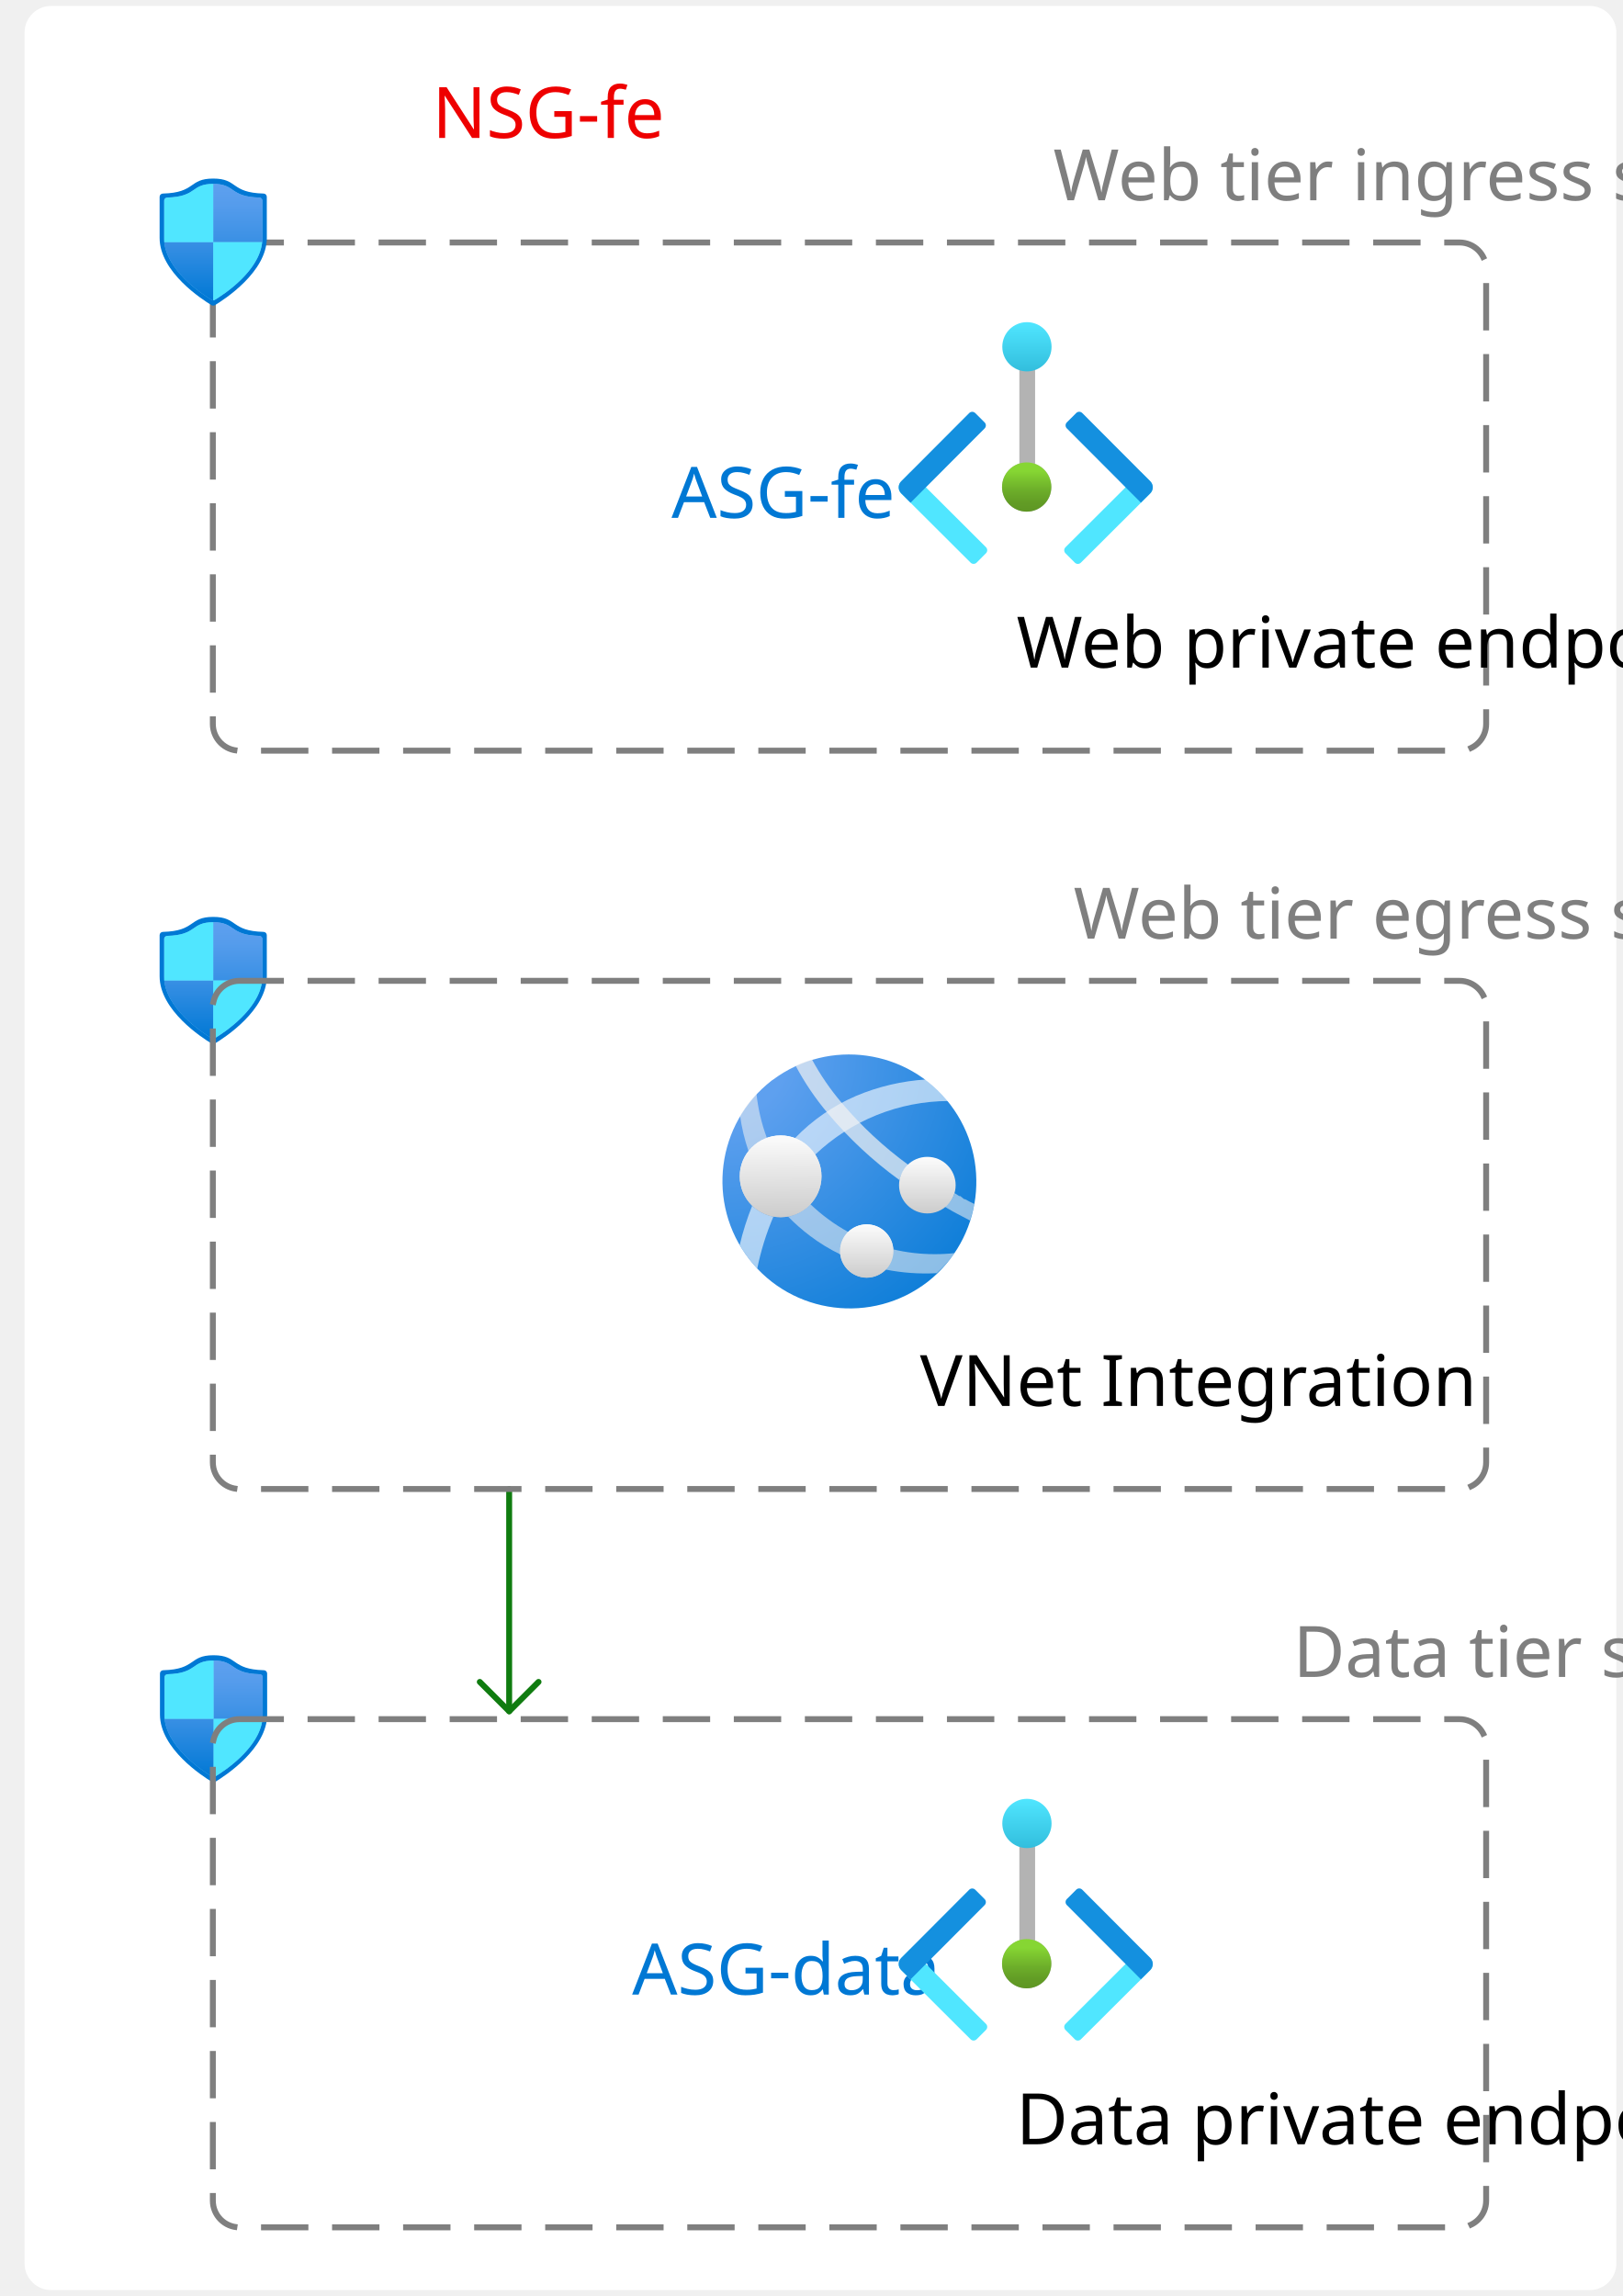
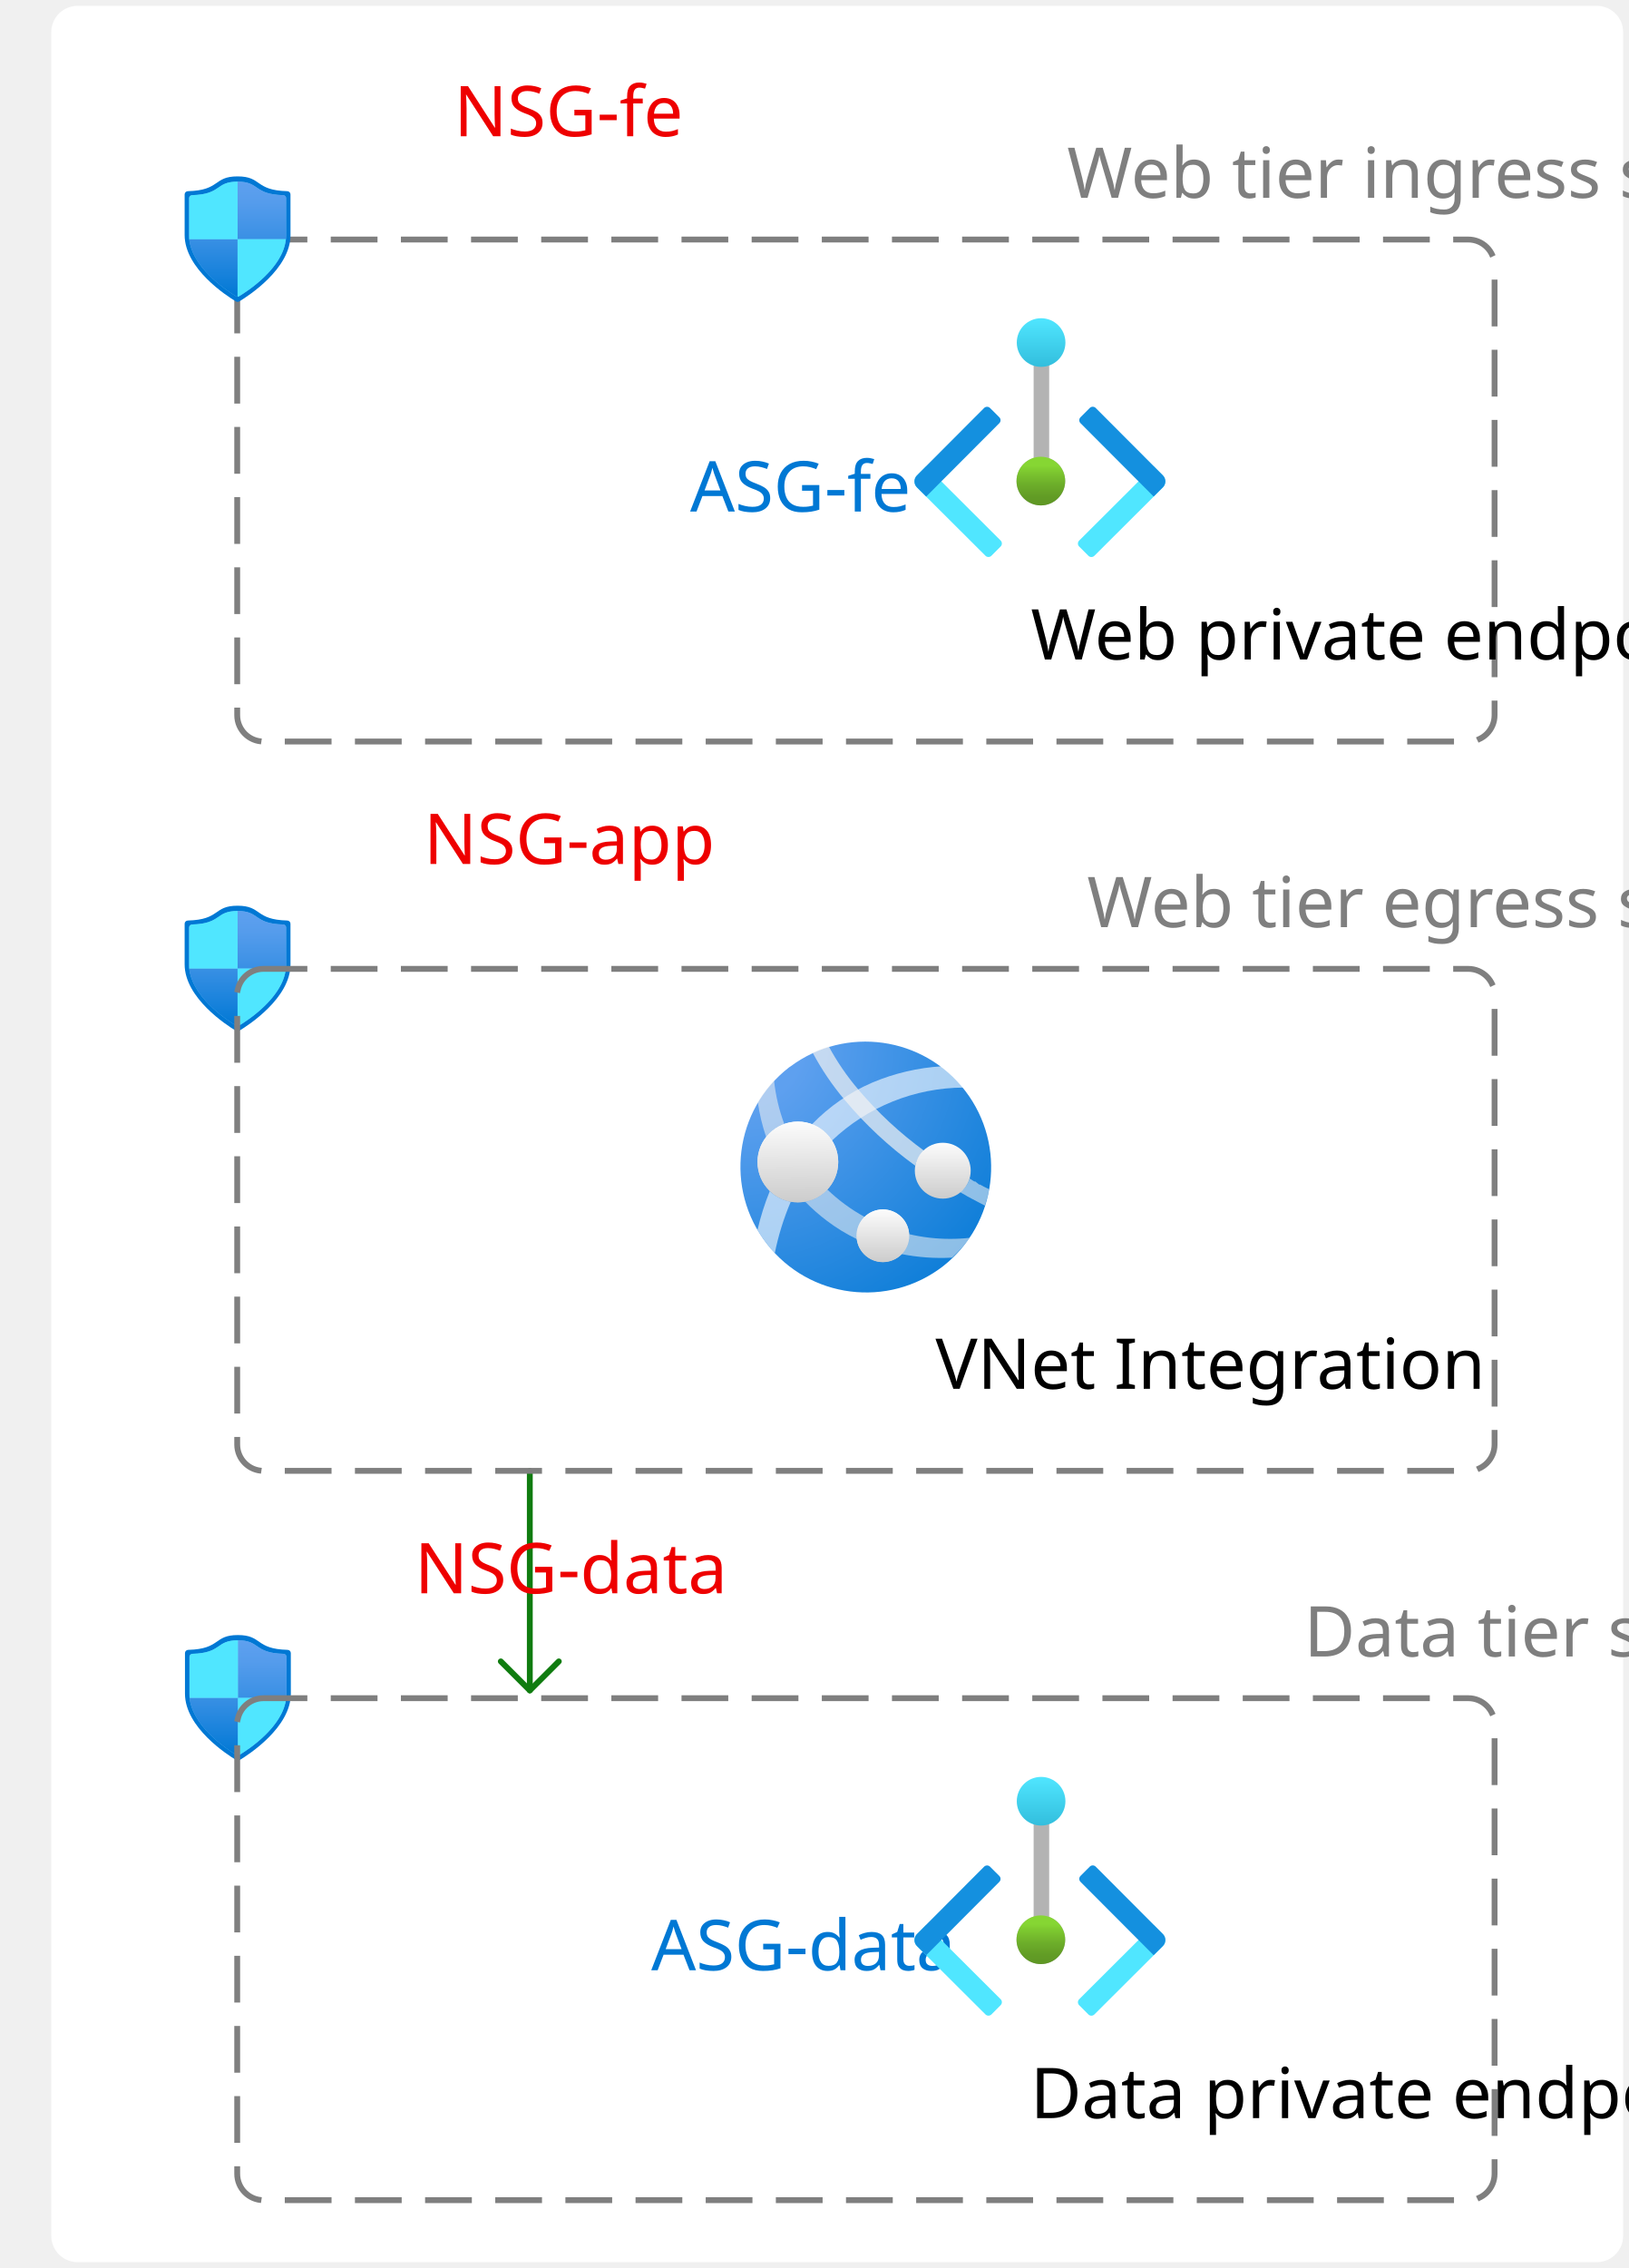
- <svg xmlns="http://www.w3.org/2000/svg" xmlns:ns1="http://schemas.microsoft.com/visio/2003/SVGExtensions/" xmlns:xlink="http://www.w3.org/1999/xlink" width="3.806in" height="5.387in" viewBox="0 0 274.009 387.875" xml:space="preserve" color-interpolation-filters="sRGB" class="st25">
+ <svg xmlns="http://www.w3.org/2000/svg" xmlns:ns1="http://schemas.microsoft.com/visio/2003/SVGExtensions/" xmlns:xlink="http://www.w3.org/1999/xlink" width="3.87in" height="5.387in" viewBox="0 0 278.643 387.875" xml:space="preserve" color-interpolation-filters="sRGB" class="st25">
  <ns1:documentProperties ns1:langID="1033" ns1:viewMarkup="false" />
  <style type="text/css">
	
		.st1 {fill:#ffffff;stroke:none;stroke-width:1}
		.st2 {fill:none;stroke:none;stroke-width:1}
		.st3 {fill:#7f7f7f;font-family:Segoe UI;font-size:1em}
		.st4 {fill:none;stroke:#7f7f7f;stroke-dasharray:7,5;stroke-width:1}
		.st5 {fill:#0078d4;stroke:none;stroke-width:0.25}
		.st6 {fill:#6bb9f2;stroke:none;stroke-width:0.25}
		.st7 {fill:url(#grad0-22);stroke:none;stroke-width:0.25}
		.st8 {fill:#50e6ff;stroke:none;stroke-width:0.25}
		.st9 {fill:#000000;font-family:Segoe UI;font-size:1em}
		.st10 {marker-end:url(#mrkr1-53);stroke:#107c10;stroke-linecap:round;stroke-linejoin:round;stroke-width:1}
		.st11 {fill:#107c10;fill-opacity:1;stroke:#107c10;stroke-opacity:1;stroke-width:0.202}
		.st12 {fill:url(#grad7-58);stroke:none;stroke-width:0.75}
		.st13 {fill:#ffffff;fill-opacity:0.6;stroke:none;stroke-width:0.75}
		.st14 {fill:#f2f2f2;fill-opacity:0.55;stroke:none;stroke-width:0.75}
		.st15 {fill:url(#grad0-68);stroke:none;stroke-width:0.75}
		.st16 {fill:url(#grad0-76);stroke:none;stroke-width:0.75}
		.st17 {fill:#f2f2f2;fill-opacity:0.7;stroke:none;stroke-width:0.75}
		.st18 {fill:#0078d4;font-family:Segoe UI;font-size:1em}
		.st19 {fill:#b3b3b3;stroke:none;stroke-width:0.75}
		.st20 {fill:url(#grad0-112);stroke:none;stroke-width:0.75}
		.st21 {fill:#50e6ff;stroke:none;stroke-width:0.75}
		.st22 {fill:#1490df;stroke:none;stroke-width:0.75}
		.st23 {fill:url(#grad0-125);stroke:none;stroke-width:0.75}
		.st24 {fill:#ee0000;font-family:Segoe UI;font-size:1em}
		.st25 {fill:none;fill-rule:evenodd;font-size:12px;overflow:visible;stroke-linecap:square;stroke-miterlimit:3}
	
	</style>
  <defs id="Patterns_And_Gradients">
    <linearGradient id="grad0-22" x1="0" y1="0" x2="1" y2="0" gradientTransform="rotate(90 0.5 0.5)">
      <stop offset="0" stop-color="#5ea0ef" stop-opacity="1" />
      <stop offset="0.18" stop-color="#559cec" stop-opacity="1" />
      <stop offset="0.47" stop-color="#3c91e5" stop-opacity="1" />
      <stop offset="0.84" stop-color="#1380da" stop-opacity="1" />
      <stop offset="1" stop-color="#0078d4" stop-opacity="1" />
    </linearGradient>
    <radialGradient id="grad7-58" cx="0" cy="0" r="1.4">
      <stop offset="0.18" stop-color="#5ea0ef" stop-opacity="1" />
      <stop offset="1" stop-color="#0078d4" stop-opacity="1" />
    </radialGradient>
    <linearGradient id="grad0-68" x1="0" y1="0" x2="1" y2="0" gradientTransform="rotate(-90.43515 0.5 0.5)">
      <stop offset="0" stop-color="#cccccc" stop-opacity="1" />
      <stop offset="1" stop-color="#fcfcfc" stop-opacity="1" />
    </linearGradient>
    <linearGradient id="grad0-76" x1="0" y1="0" x2="1" y2="0" gradientTransform="rotate(-90 0.5 0.5)">
      <stop offset="0" stop-color="#cccccc" stop-opacity="1" />
      <stop offset="1" stop-color="#fcfcfc" stop-opacity="1" />
    </linearGradient>
    <linearGradient id="grad0-112" x1="0" y1="0" x2="1" y2="0" gradientTransform="rotate(90 0.5 0.5)">
      <stop offset="0" stop-color="#50e6ff" stop-opacity="1" />
      <stop offset="1" stop-color="#32bedd" stop-opacity="1" />
    </linearGradient>
    <linearGradient id="grad0-125" x1="0" y1="0" x2="1" y2="0" gradientTransform="rotate(-90 0.5 0.5)">
      <stop offset="0" stop-color="#5e9624" stop-opacity="1" />
      <stop offset="0.185" stop-color="#629c25" stop-opacity="1" />
      <stop offset="0.435" stop-color="#6dae2a" stop-opacity="1" />
      <stop offset="0.725" stop-color="#7fcb30" stop-opacity="1" />
      <stop offset="0.82" stop-color="#86d633" stop-opacity="1" />
    </linearGradient>
  </defs>
  <defs id="Markers">
    <g id="lend1">
      <path d="M 1 -1 L 0 0 L 1 1 " style="stroke-linecap:round;stroke-linejoin:round;fill:none" />
    </g>
    <marker id="mrkr1-53" class="st11" ns1:arrowType="1" ns1:arrowSize="4" orient="auto" markerUnits="strokeWidth" overflow="visible">
      <use xlink:href="#lend1" transform="scale(-4.96,-4.96) " />
    </marker>
  </defs>
  <g ns1:mID="0" ns1:index="1" ns1:groupContext="foregroundPage">
    <ns1:userDefs>
      <ns1:ud ns1:nameU="visNavType" ns1:val="VT0(1):26" />
    </ns1:userDefs>
    <ns1:pageProperties ns1:drawingScale="1" ns1:pageScale="1" ns1:drawingUnits="19" ns1:shadowOffsetX="9" ns1:shadowOffsetY="-9" />
    <ns1:layer ns1:name="Text" ns1:index="0" ns1:glue="false" />
    <ns1:layer ns1:name="Reference Architecture" ns1:index="1" ns1:glue="false" />
    <ns1:layer ns1:name="Icon Names" ns1:index="2" ns1:glue="false" />
    <ns1:layer ns1:name="Containers" ns1:index="3" ns1:glue="false" />
    <ns1:layer ns1:name="Icons" ns1:index="4" ns1:glue="false" />
    <ns1:layer ns1:name="Connector" ns1:index="5" ns1:glue="false" />
-     <g id="shape61-1" ns1:mID="61" ns1:groupContext="shape" transform="translate(4.13374,-1)">
+     <g id="shape61-1" ns1:mID="61" ns1:groupContext="shape" transform="translate(8.76786,-1)">
      <ns1:userDefs>
        <ns1:ud ns1:nameU="visNavOrder" ns1:val="VT0(20000):26" />
      </ns1:userDefs>
      <rect x="0" y="2" width="268.875" height="385.875" rx="4.5" ry="4.5" class="st1" />
    </g>
-     <g id="shape1-3" ns1:mID="1" ns1:groupContext="shape" ns1:layerMember="0;1;2" transform="translate(80.1203,-346.906)">
+     <g id="shape1-3" ns1:mID="1" ns1:groupContext="shape" ns1:layerMember="0;1;2" transform="translate(84.7544,-346.906)">
      <ns1:userDefs>
        <ns1:ud ns1:nameU="visNavOrder" ns1:prompt="" ns1:val="VT0(4000):26" />
      </ns1:userDefs>
      <ns1:textBlock ns1:margins="rect(4,4,4,4)" />
      <ns1:textRect cx="85.449" cy="377.144" width="170.9" height="21.462" />
      <rect x="0" y="366.413" width="170.897" height="21.462" rx="4.5" ry="4.5" class="st2" />
      <text x="41.61" y="380.74" class="st3" ns1:langID="1033">
        <ns1:paragraph ns1:spAfter="6" ns1:horizAlign="2" />
        <ns1:tabList />Web tier ingress subnet</text>
    </g>
-     <g id="shape2-6" ns1:mID="2" ns1:groupContext="shape" ns1:layerMember="0;1;2" transform="translate(84.3652,-222.174)">
+     <g id="shape2-6" ns1:mID="2" ns1:groupContext="shape" ns1:layerMember="0;1;2" transform="translate(88.9994,-222.174)">
      <ns1:userDefs>
        <ns1:ud ns1:nameU="visNavOrder" ns1:prompt="" ns1:val="VT0(3000):26" />
      </ns1:userDefs>
      <ns1:textBlock ns1:margins="rect(4,4,4,4)" />
      <ns1:textRect cx="83.326" cy="377.144" width="166.66" height="21.462" />
      <rect x="0" y="366.413" width="166.652" height="21.462" rx="4.5" ry="4.5" class="st2" />
      <text x="40.79" y="380.74" class="st3" ns1:langID="1033">
        <ns1:paragraph ns1:spAfter="6" ns1:horizAlign="2" />
        <ns1:tabList />Web tier egress subnet</text>
    </g>
-     <g id="shape3-9" ns1:mID="3" ns1:groupContext="shape" ns1:layerMember="0;1;2" transform="translate(142.38,-97.4432)">
+     <g id="shape3-9" ns1:mID="3" ns1:groupContext="shape" ns1:layerMember="0;1;2" transform="translate(147.014,-97.4432)">
      <ns1:userDefs>
        <ns1:ud ns1:nameU="visNavOrder" ns1:prompt="" ns1:val="VT0(2000):26" />
      </ns1:userDefs>
      <ns1:textBlock ns1:margins="rect(4,4,4,4)" />
      <ns1:textRect cx="54.319" cy="377.144" width="108.64" height="21.462" />
      <rect x="0" y="366.413" width="108.638" height="21.462" rx="4.5" ry="4.5" class="st2" />
      <text x="19.88" y="380.74" class="st3" ns1:langID="1033">
        <ns1:paragraph ns1:spAfter="6" ns1:horizAlign="2" />
        <ns1:tabList />Data tier subnet</text>
    </g>
-     <g id="shape4-12" ns1:mID="4" ns1:groupContext="shape" ns1:layerMember="3;1" transform="translate(35.9388,-261.063)">
+     <g id="shape4-12" ns1:mID="4" ns1:groupContext="shape" ns1:layerMember="3;1" transform="translate(40.5729,-261.063)">
      <ns1:userDefs>
        <ns1:ud ns1:nameU="visNavOrder" ns1:prompt="" ns1:val="VT0(1000):26" />
      </ns1:userDefs>
      <rect x="0" y="302.028" width="215.079" height="85.847" rx="4.5" ry="4.5" class="st4" />
    </g>
-     <g id="group5-14" transform="translate(26.9465,-336.244)" ns1:mID="5" ns1:groupContext="group" ns1:layerMember="4">
+     <g id="group5-14" transform="translate(31.5806,-336.244)" ns1:mID="5" ns1:groupContext="group" ns1:layerMember="4">
      <ns1:userDefs>
        <ns1:ud ns1:nameU="visNavOrder" ns1:prompt="" ns1:val="VT0(5000):26" />
      </ns1:userDefs>
      <g id="shape6-15" ns1:mID="6" ns1:groupContext="shape" ns1:layerMember="4">
        <ns1:userDefs>
          <ns1:ud ns1:nameU="msvDisableCustomConnectionPoints" ns1:prompt="" ns1:val="VT0(1):5" />
        </ns1:userDefs>
        <path d="M18.11 376.43 C18.11 382.2 10.91 386.85 9.35 387.79 a0.566 0.549 0 0 1 -0.59 0 C7.2 386.85 0 382.2         0 376.43 L0 369.49 a0.566 0.549 0 0 1 0.554 -0.549 C6.15 368.8 4.86 366.41 9.05 366.41 C13.25         366.41 11.96 368.8 17.55 368.94 a0.566 0.549 0 0 1 0.554 0.549 L18.11 376.43 Z" class="st5" />
      </g>
      <g id="shape7-17" ns1:mID="7" ns1:groupContext="shape" ns1:layerMember="4" transform="translate(0.750361,-0.890818)">
        <ns1:userDefs>
          <ns1:ud ns1:nameU="msvDisableCustomConnectionPoints" ns1:prompt="" ns1:val="VT0(1):5" />
        </ns1:userDefs>
        <path d="M16.61 377.38 C16.61 382.68 10.01 386.92 8.57 387.8 a0.529 0.513 0 0 1 -0.541 0 C6.59 386.94 0         382.68 0 377.38 L0 371.01 a0.517 0.501 0 0 1 0.504 -0.501 C5.63 370.38 4.45 368.2 8.3 368.2         C12.15 368.2 10.97 370.38 16.1 370.51 a0.517 0.501 0 0 1 0.504 0.501 L16.61 377.38 Z" class="st6" />
      </g>
      <g id="shape8-19" ns1:mID="8" ns1:groupContext="shape" ns1:layerMember="4" transform="translate(0.787264,-0.891463)">
        <ns1:userDefs>
          <ns1:ud ns1:nameU="msvDisableCustomConnectionPoints" ns1:prompt="" ns1:val="VT0(1):5" />
        </ns1:userDefs>
        <path d="M8.27 378.04 L8.27 368.2 C12.12 368.2 10.94 370.38 16.07 370.51 a0.529 0.513 0 0 1 0.504 0.513         L16.57 377.39 A6.015 5.831 0 0 1 16.57 378.04 L8.27 378.04 ZM8.27 378.04 L0 378.04 C0.49 383.02         6.62 386.98 8 387.8 a0.48 0.465 -180 0 0 0.221 0.072 L8.27 387.88 L8.27 378.04 Z" class="st7" />
      </g>
      <g id="shape9-23" ns1:mID="9" ns1:groupContext="shape" ns1:layerMember="4" transform="translate(0.778088,-0.891463)">
        <ns1:userDefs>
          <ns1:ud ns1:nameU="msvDisableCustomConnectionPoints" ns1:prompt="" ns1:val="VT0(1):5" />
        </ns1:userDefs>
        <path d="M0.48 370.51 C5.61 370.38 4.43 368.2 8.28 368.2 L8.28 378.04 L0.01 378.04 A6.015 5.831 0 0 1 0.01 377.39         L0.01 371.03 a0.529 0.513 0 0 1 0.467 -0.513 ZM16.54 378.04 L8.28 378.04 L8.28 387.88 a0.48         0.465 -180 0 0 0.221 -0.072 C9.92 386.98 16.05 383.02 16.54 378.04 Z" class="st8" />
      </g>
    </g>
-     <g id="group10-25" transform="translate(26.9465,-211.513)" ns1:mID="10" ns1:groupContext="group" ns1:layerMember="4">
+     <g id="group10-25" transform="translate(31.5806,-211.513)" ns1:mID="10" ns1:groupContext="group" ns1:layerMember="4">
      <ns1:userDefs>
        <ns1:ud ns1:nameU="visNavOrder" ns1:prompt="" ns1:val="VT0(7000):26" />
      </ns1:userDefs>
      <g id="shape11-26" ns1:mID="11" ns1:groupContext="shape" ns1:layerMember="4">
        <ns1:userDefs>
          <ns1:ud ns1:nameU="msvDisableCustomConnectionPoints" ns1:prompt="" ns1:val="VT0(1):5" />
        </ns1:userDefs>
        <path d="M18.11 376.43 C18.11 382.2 10.91 386.85 9.35 387.79 a0.566 0.549 0 0 1 -0.59 0 C7.2 386.85 0 382.2         0 376.43 L0 369.49 a0.566 0.549 0 0 1 0.554 -0.549 C6.15 368.8 4.86 366.41 9.05 366.41 C13.25         366.41 11.96 368.8 17.55 368.94 a0.566 0.549 0 0 1 0.554 0.549 L18.11 376.43 Z" class="st5" />
      </g>
      <g id="shape12-28" ns1:mID="12" ns1:groupContext="shape" ns1:layerMember="4" transform="translate(0.750361,-0.890818)">
        <ns1:userDefs>
          <ns1:ud ns1:nameU="msvDisableCustomConnectionPoints" ns1:prompt="" ns1:val="VT0(1):5" />
        </ns1:userDefs>
        <path d="M16.61 377.38 C16.61 382.68 10.01 386.92 8.57 387.8 a0.529 0.513 0 0 1 -0.541 0 C6.59 386.94 0         382.68 0 377.38 L0 371.01 a0.517 0.501 0 0 1 0.504 -0.501 C5.63 370.38 4.45 368.2 8.3 368.2         C12.15 368.2 10.97 370.38 16.1 370.51 a0.517 0.501 0 0 1 0.504 0.501 L16.61 377.38 Z" class="st6" />
      </g>
      <g id="shape13-30" ns1:mID="13" ns1:groupContext="shape" ns1:layerMember="4" transform="translate(0.787264,-0.891463)">
        <ns1:userDefs>
          <ns1:ud ns1:nameU="msvDisableCustomConnectionPoints" ns1:prompt="" ns1:val="VT0(1):5" />
        </ns1:userDefs>
        <path d="M8.27 378.04 L8.27 368.2 C12.12 368.2 10.94 370.38 16.07 370.51 a0.529 0.513 0 0 1 0.504 0.513         L16.57 377.39 A6.015 5.831 0 0 1 16.57 378.04 L8.27 378.04 ZM8.27 378.04 L0 378.04 C0.49 383.02         6.62 386.98 8 387.8 a0.48 0.465 -180 0 0 0.221 0.072 L8.27 387.88 L8.27 378.04 Z" class="st7" />
      </g>
      <g id="shape14-33" ns1:mID="14" ns1:groupContext="shape" ns1:layerMember="4" transform="translate(0.778088,-0.891463)">
        <ns1:userDefs>
          <ns1:ud ns1:nameU="msvDisableCustomConnectionPoints" ns1:prompt="" ns1:val="VT0(1):5" />
        </ns1:userDefs>
        <path d="M0.48 370.51 C5.61 370.38 4.43 368.2 8.28 368.2 L8.28 378.04 L0.01 378.04 A6.015 5.831 0 0 1 0.01 377.39         L0.01 371.03 a0.529 0.513 0 0 1 0.467 -0.513 ZM16.54 378.04 L8.28 378.04 L8.28 387.88 a0.48         0.465 -180 0 0 0.221 -0.072 C9.92 386.98 16.05 383.02 16.54 378.04 Z" class="st8" />
      </g>
    </g>
-     <g id="shape15-35" ns1:mID="15" ns1:groupContext="shape" ns1:layerMember="0;1;2" transform="translate(75.5586,-145.378)">
+     <g id="shape15-35" ns1:mID="15" ns1:groupContext="shape" ns1:layerMember="0;1;2" transform="translate(80.1927,-145.378)">
      <ns1:userDefs>
        <ns1:ud ns1:nameU="visNavOrder" ns1:prompt="" ns1:val="VT0(9000):26" />
      </ns1:userDefs>
      <ns1:textBlock ns1:margins="rect(4,4,4,4)" />
      <ns1:textRect cx="67.92" cy="379.29" width="135.84" height="17.169" />
      <rect x="0" y="370.706" width="135.839" height="17.169" rx="4.5" ry="4.5" class="st2" />
      <text x="23.66" y="382.89" class="st9" ns1:langID="1033">
        <ns1:paragraph ns1:spAfter="6" ns1:horizAlign="1" />
        <ns1:tabList />VNet Integration</text>
    </g>
-     <g id="group16-38" transform="translate(27.0044,-86.7818)" ns1:mID="16" ns1:groupContext="group" ns1:layerMember="4">
+     <g id="group16-38" transform="translate(31.6386,-86.7818)" ns1:mID="16" ns1:groupContext="group" ns1:layerMember="4">
      <ns1:userDefs>
        <ns1:ud ns1:nameU="visNavOrder" ns1:prompt="" ns1:val="VT0(11000):26" />
      </ns1:userDefs>
      <g id="shape17-39" ns1:mID="17" ns1:groupContext="shape" ns1:layerMember="4">
        <ns1:userDefs>
          <ns1:ud ns1:nameU="msvDisableCustomConnectionPoints" ns1:prompt="" ns1:val="VT0(1):5" />
        </ns1:userDefs>
        <path d="M18.11 376.43 C18.11 382.2 10.91 386.85 9.35 387.79 a0.566 0.549 0 0 1 -0.59 0 C7.2 386.85 0 382.2         0 376.43 L0 369.49 a0.566 0.549 0 0 1 0.554 -0.549 C6.15 368.8 4.86 366.41 9.05 366.41 C13.25         366.41 11.96 368.8 17.55 368.94 a0.566 0.549 0 0 1 0.554 0.549 L18.11 376.43 Z" class="st5" />
      </g>
      <g id="shape18-41" ns1:mID="18" ns1:groupContext="shape" ns1:layerMember="4" transform="translate(0.750361,-0.890818)">
        <ns1:userDefs>
          <ns1:ud ns1:nameU="msvDisableCustomConnectionPoints" ns1:prompt="" ns1:val="VT0(1):5" />
        </ns1:userDefs>
        <path d="M16.61 377.38 C16.61 382.68 10.01 386.92 8.57 387.8 a0.529 0.513 0 0 1 -0.541 0 C6.59 386.94 0         382.68 0 377.38 L0 371.01 a0.517 0.501 0 0 1 0.504 -0.501 C5.63 370.38 4.45 368.2 8.3 368.2         C12.15 368.2 10.97 370.38 16.1 370.51 a0.517 0.501 0 0 1 0.504 0.501 L16.61 377.38 Z" class="st6" />
      </g>
      <g id="shape19-43" ns1:mID="19" ns1:groupContext="shape" ns1:layerMember="4" transform="translate(0.787264,-0.891463)">
        <ns1:userDefs>
          <ns1:ud ns1:nameU="msvDisableCustomConnectionPoints" ns1:prompt="" ns1:val="VT0(1):5" />
        </ns1:userDefs>
        <path d="M8.27 378.04 L8.27 368.2 C12.12 368.2 10.94 370.38 16.07 370.51 a0.529 0.513 0 0 1 0.504 0.513         L16.57 377.39 A6.015 5.831 0 0 1 16.57 378.04 L8.27 378.04 ZM8.27 378.04 L0 378.04 C0.49 383.02         6.62 386.98 8 387.8 a0.48 0.465 -180 0 0 0.221 0.072 L8.27 387.88 L8.27 378.04 Z" class="st7" />
      </g>
      <g id="shape20-46" ns1:mID="20" ns1:groupContext="shape" ns1:layerMember="4" transform="translate(0.778088,-0.891463)">
        <ns1:userDefs>
          <ns1:ud ns1:nameU="msvDisableCustomConnectionPoints" ns1:prompt="" ns1:val="VT0(1):5" />
        </ns1:userDefs>
        <path d="M0.48 370.51 C5.61 370.38 4.43 368.2 8.28 368.2 L8.28 378.04 L0.01 378.04 A6.015 5.831 0 0 1 0.01 377.39         L0.01 371.03 a0.529 0.513 0 0 1 0.467 -0.513 ZM16.54 378.04 L8.28 378.04 L8.28 387.88 a0.48         0.465 -180 0 0 0.221 -0.072 C9.92 386.98 16.05 383.02 16.54 378.04 Z" class="st8" />
      </g>
    </g>
-     <g id="shape21-48" ns1:mID="21" ns1:groupContext="shape" ns1:layerMember="5" transform="translate(76.9905,-136.335)">
+     <g id="shape21-48" ns1:mID="21" ns1:groupContext="shape" ns1:layerMember="5" transform="translate(81.6246,-136.335)">
      <ns1:userDefs>
        <ns1:ud ns1:nameU="visNavOrder" ns1:val="VT0(6000):26" />
      </ns1:userDefs>
      <path d="M9 387.88 L9 425.43" class="st10" />
    </g>
-     <g id="group22-54" transform="translate(122.02,-166.839)" ns1:mID="22" ns1:groupContext="group" ns1:layerMember="4">
+     <g id="group22-54" transform="translate(126.655,-166.839)" ns1:mID="22" ns1:groupContext="group" ns1:layerMember="4">
      <ns1:userDefs>
        <ns1:ud ns1:nameU="visNavOrder" ns1:val="VT0(13000):26" />
      </ns1:userDefs>
      <g id="shape23-55" ns1:mID="23" ns1:groupContext="shape" ns1:layerMember="4">
        <path d="M34.68 383.37 A21.506 21.506 0 1 1 8.33 349.37 L8.56 349.22 A21.499 21.499 0 0 1 34.68 383.37 Z" class="st12" />
      </g>
      <g id="shape24-59" ns1:mID="24" ns1:groupContext="shape" ns1:layerMember="4" transform="translate(12.2494,-25.9832)">
        <path d="M3.41 387.88 A32.88 32.88 0 0 1 25.95 378.82 A21.423 21.423 -180 0 0 22.18 375.18 A36.27 36.27         -180 0 0 10.32 377.96 A31.717 31.717 -180 0 0 0 385.09 A6.981 6.981 0 0 1 3.41 387.88 Z" class="st13" />
      </g>
      <g id="shape25-61" ns1:mID="25" ns1:groupContext="shape" ns1:layerMember="4" transform="translate(2.91645,-6.73562)">
        <path d="M2.1 377.28 A45.172 45.172 -180 0 0 0 383.9 A19.779 19.779 -180 0 0 1.57 386.23 C2.02 386.81 2.45 387.34         2.96 387.88 A45.375 45.375 0 0 1 5.69 379.1 A6.981 6.981 0 0 1 2.1 377.28 Z" class="st13" />
      </g>
      <g id="shape26-63" ns1:mID="26" ns1:groupContext="shape" ns1:layerMember="4" transform="translate(2.96703,-26.565)">
        <path d="M4.53 385.62 A30.351 30.351 0 0 1 2.78 378.19 A20.613 20.613 -180 0 0 0 381.86 A32.096 32.096 -180 0         0 1.44 387.88 A6.804 6.804 0 0 1 4.53 385.62 Z" class="st14" />
      </g>
      <g id="shape27-65" ns1:mID="27" ns1:groupContext="shape" ns1:layerMember="4" transform="translate(2.91645,-15.411)">
        <ellipse cx="6.905" cy="380.97" rx="6.905" ry="6.905" class="st15" />
      </g>
      <g id="shape28-69" ns1:mID="28" ns1:groupContext="shape" ns1:layerMember="4" transform="translate(11.0859,-9.11312)">
        <path d="M8.8 387.29 A4.477 4.477 0 0 1 10.17 384.08 A30.047 30.047 0 0 1 3.77 379.38 A6.93 6.93 0 0         1 -0 381.48 A33.133 33.133 -180 0 0 3.67 384.71 A30.654 30.654 -180 0 0 8.85 387.88 A4.527 4.527         0 0 1 8.8 387.29 Z" class="st14" />
      </g>
      <g id="shape29-71" ns1:mID="29" ns1:groupContext="shape" ns1:layerMember="4" transform="translate(27.5514,-5.89827)">
        <path d="M8.27 384.61 A30.351 30.351 0 0 1 1.29 383.8 A1.037 1.037 0 0 1 1.29 384.08 A4.426 4.426 0 0 1 0         387.21 A34.626 34.626 -180 0 0 8.65 387.82 A20.765 20.765 -180 0 0 11.66 384.43 A29.086 29.086         0 0 1 8.27 384.61 Z" class="st14" />
      </g>
      <g id="shape30-73" ns1:mID="30" ns1:groupContext="shape" ns1:layerMember="4" transform="translate(19.8624,-5.19278)">
        <ellipse cx="4.502" cy="383.373" rx="4.502" ry="4.502" class="st16" />
      </g>
      <g id="shape31-77" ns1:mID="31" ns1:groupContext="shape" ns1:layerMember="4" transform="translate(12.3506,-21.6835)">
        <path d="M17.55 387.88 A4.629 4.629 0 0 1 19.1 385.35 A64.496 64.496 0 0 1 7.82 374.87 A42.77 42.77 0 0         1 2.76 367.49 A19.323 19.323 -180 0 0 0 368.55 A45.881 45.881 -180 0 0 5.44 376.59 A66.873 66.873         -180 0 0 17.55 387.88 Z" class="st17" />
      </g>
      <g id="shape32-79" ns1:mID="32" ns1:groupContext="shape" ns1:layerMember="4" transform="translate(29.8277,-16.0433)">
        <ellipse cx="4.78" cy="383.095" rx="4.78" ry="4.78" class="st16" />
      </g>
      <g id="shape33-82" ns1:mID="33" ns1:groupContext="shape" ns1:layerMember="4" transform="translate(37.5925,-14.8545)">
        <path d="M5.03 385.12 L4.15 384.69 L3.39 384.28 L3.24 384.28 L2.58 383.75 L2.4 383.75 L1.62 383.25 A4.451 4.451         0 0 1 -0 385.57 C0.3 385.78 0.63 385.95 0.96 386.13 L1.16 386.26 L2.05 386.74 L4.22 387.88 A21.827         21.827 -180 0 0 4.96 385.07 L5.03 385.12 Z" class="st14" />
      </g>
      <g id="shape34-84" ns1:mID="34" ns1:groupContext="shape" ns1:layerMember="4" transform="translate(2.91645,-15.411)">
        <ellipse cx="6.905" cy="380.97" rx="6.905" ry="6.905" class="st15" />
      </g>
      <g id="shape35-87" ns1:mID="35" ns1:groupContext="shape" ns1:layerMember="4" transform="translate(19.8624,-5.19278)">
        <ellipse cx="4.502" cy="383.373" rx="4.502" ry="4.502" class="st16" />
      </g>
    </g>
-     <g id="shape36-90" ns1:mID="36" ns1:groupContext="shape" ns1:layerMember="0;1;2" transform="translate(41.5979,-45.9393)">
+     <g id="shape36-90" ns1:mID="36" ns1:groupContext="shape" ns1:layerMember="0;1;2" transform="translate(46.2321,-45.9393)">
      <ns1:userDefs>
        <ns1:ud ns1:nameU="visNavOrder" ns1:prompt="" ns1:val="VT0(15000):26" />
      </ns1:userDefs>
      <ns1:textBlock ns1:margins="rect(4,4,4,4)" />
      <ns1:textRect cx="34.243" cy="379.29" width="68.49" height="17.169" />
      <rect x="0" y="370.706" width="68.486" height="17.169" rx="4.5" ry="4.5" class="st2" />
      <text x="9" y="382.89" class="st18" ns1:langID="1033">
        <ns1:paragraph ns1:spAfter="6" ns1:horizAlign="1" />
        <ns1:tabList />ASG-data</text>
    </g>
-     <g id="shape37-93" ns1:mID="37" ns1:groupContext="shape" ns1:layerMember="3;1" transform="translate(35.9388,-136.332)">
+     <g id="shape37-93" ns1:mID="37" ns1:groupContext="shape" ns1:layerMember="3;1" transform="translate(40.5729,-136.332)">
      <ns1:userDefs>
        <ns1:ud ns1:nameU="visNavOrder" ns1:prompt="" ns1:val="VT0(16000):26" />
      </ns1:userDefs>
      <rect x="0" y="302.028" width="215.079" height="85.847" rx="4.5" ry="4.5" class="st4" />
    </g>
-     <g id="shape38-95" ns1:mID="38" ns1:groupContext="shape" ns1:layerMember="3;1" transform="translate(35.9388,-11.6005)">
+     <g id="shape38-95" ns1:mID="38" ns1:groupContext="shape" ns1:layerMember="3;1" transform="translate(40.5729,-11.6005)">
      <ns1:userDefs>
        <ns1:ud ns1:nameU="visNavOrder" ns1:prompt="" ns1:val="VT0(17000):26" />
      </ns1:userDefs>
      <rect x="0" y="302.028" width="215.079" height="85.847" rx="4.5" ry="4.5" class="st4" />
    </g>
-     <g id="shape39-97" ns1:mID="39" ns1:groupContext="shape" ns1:layerMember="0;1;2" transform="translate(41.5979,-295.402)">
+     <g id="shape39-97" ns1:mID="39" ns1:groupContext="shape" ns1:layerMember="0;1;2" transform="translate(46.2321,-295.402)">
      <ns1:userDefs>
        <ns1:ud ns1:nameU="visNavOrder" ns1:prompt="" ns1:val="VT0(18000):26" />
      </ns1:userDefs>
      <ns1:textBlock ns1:margins="rect(4,4,4,4)" />
      <ns1:textRect cx="34.243" cy="379.29" width="68.49" height="17.169" />
      <rect x="0" y="370.706" width="68.486" height="17.169" rx="4.5" ry="4.5" class="st2" />
      <text x="15.65" y="382.89" class="st18" ns1:langID="1033">
        <ns1:paragraph ns1:spAfter="6" ns1:horizAlign="1" />
        <ns1:tabList />ASG-fe</text>
    </g>
-     <g id="shape40-100" ns1:mID="40" ns1:groupContext="shape" ns1:layerMember="0;1;2" transform="translate(101.139,-270.11)">
+     <g id="shape40-100" ns1:mID="40" ns1:groupContext="shape" ns1:layerMember="0;1;2" transform="translate(105.773,-270.11)">
      <ns1:userDefs>
        <ns1:ud ns1:nameU="visNavOrder" ns1:prompt="" ns1:val="VT0(8000):26" />
      </ns1:userDefs>
      <ns1:textBlock ns1:margins="rect(4,4,4,4)" />
      <ns1:textRect cx="72.107" cy="379.29" width="144.22" height="17.169" />
      <rect x="0" y="370.706" width="144.214" height="17.169" rx="4.5" ry="4.5" class="st2" />
      <text x="14.39" y="382.89" class="st9" ns1:langID="1033">
        <ns1:paragraph ns1:spAfter="6" ns1:horizAlign="1" />
        <ns1:tabList />Web private endpoint</text>
    </g>
-     <g id="shape41-103" ns1:mID="41" ns1:groupContext="shape" ns1:layerMember="0;1;2" transform="translate(101.139,-20.6471)">
+     <g id="shape41-103" ns1:mID="41" ns1:groupContext="shape" ns1:layerMember="0;1;2" transform="translate(105.773,-20.6471)">
      <ns1:userDefs>
        <ns1:ud ns1:nameU="visNavOrder" ns1:prompt="" ns1:val="VT0(10000):26" />
      </ns1:userDefs>
      <ns1:textBlock ns1:margins="rect(4,4,4,4)" />
      <ns1:textRect cx="72.107" cy="379.29" width="144.22" height="17.169" />
      <rect x="0" y="370.706" width="144.214" height="17.169" rx="4.5" ry="4.5" class="st2" />
      <text x="14.32" y="382.89" class="st9" ns1:langID="1033">
        <ns1:paragraph ns1:spAfter="6" ns1:horizAlign="1" />
        <ns1:tabList />Data private endpoint</text>
    </g>
-     <g id="group42-106" transform="translate(151.784,-292.614)" ns1:mID="42" ns1:groupContext="group" ns1:layerMember="4">
+     <g id="group42-106" transform="translate(156.418,-292.614)" ns1:mID="42" ns1:groupContext="group" ns1:layerMember="4">
      <ns1:userDefs>
        <ns1:ud ns1:nameU="visNavOrder" ns1:val="VT0(12000):26" />
      </ns1:userDefs>
      <g id="shape43-107" ns1:mID="43" ns1:groupContext="shape" ns1:layerMember="4" transform="translate(17.457,-8.78634)">
        <ns1:userDefs>
          <ns1:ud ns1:nameU="visNavOrder" ns1:prompt="" ns1:val="VT0(2000):26" />
        </ns1:userDefs>
        <path d="M1.25 386.64 A4.161 4.161 -180 1 0 7.09 380.7 A4.106 4.106 -180 0 0 5.59 379.77 L5.59 361.9 L2.93         361.9 L2.93 379.72 A4.139 4.139 -180 0 0 1.25 386.64 L1.25 386.64 Z" class="st19" />
      </g>
      <g id="shape44-109" ns1:mID="44" ns1:groupContext="shape" ns1:layerMember="4" transform="translate(17.5049,-32.5166)">
        <ns1:userDefs>
          <ns1:ud ns1:nameU="visNavOrder" ns1:prompt="" ns1:val="VT0(3000):26" />
        </ns1:userDefs>
        <ellipse cx="4.161" cy="383.714" rx="4.161" ry="4.161" class="st20" />
      </g>
      <g id="group45-113" ns1:mID="45" ns1:groupContext="group" ns1:layerMember="4">
        <ns1:userDefs>
          <ns1:ud ns1:nameU="visNavOrder" ns1:prompt="" ns1:val="VT0(4000):26" />
        </ns1:userDefs>
        <g id="shape46-114" ns1:mID="46" ns1:groupContext="shape" ns1:layerMember="4" transform="translate(276.675,646.246) rotate(134.919)">
          <path d="M0.72 369.18 L2.96 369.18 a0.718 0.718 0 0 1 0.718 0.718 L3.68 386.44 A1.436 1.436 0          0 1 2.24 387.88 L0 387.88 L0 369.9 a0.718 0.718 0 0 1 0.718 -0.718 Z" class="st21" />
        </g>
        <g id="shape47-116" ns1:mID="47" ns1:groupContext="shape" ns1:layerMember="4" transform="translate(273.286,100.281) rotate(44.919)">
          <path d="M0.72 369.44 L2.96 369.44 a0.718 0.718 0 0 1 0.718 0.718 L3.68 387.88 L1.44 387.88 A1.436          1.436 0 0 1 0 386.44 L0 370.16 a0.718 0.718 0 0 1 0.721 -0.718 Z" class="st22" />
        </g>
        <g id="shape48-118" ns1:mID="48" ns1:groupContext="shape" ns1:layerMember="4" transform="translate(302.326,111.686) rotate(45.081)">
          <path d="M0 369.18 L2.24 369.18 A1.436 1.436 0 0 1 3.68 370.62 L3.68 387.16 a0.718 0.718 0 0 1 -0.718          0.718 L0.72 387.88 a0.718 0.718 0 0 1 -0.718 -0.718 L0 369.18 Z" class="st21" />
        </g>
        <g id="shape49-120" ns1:mID="49" ns1:groupContext="shape" ns1:layerMember="4" transform="translate(304.386,636.536) rotate(135.081)">
          <path d="M1.44 369.44 L3.68 369.44 L3.68 387.16 a0.718 0.718 0 0 1 -0.718 0.718 L0.72 387.88 a0.718          0.718 0 0 1 -0.718 -0.718 L0 370.88 A1.436 1.436 0 0 1 1.44 369.44 Z" class="st22" />
        </g>
      </g>
      <g id="shape50-122" ns1:mID="50" ns1:groupContext="shape" ns1:layerMember="4" transform="translate(17.4594,-8.82421)">
        <ellipse cx="4.161" cy="383.714" rx="4.161" ry="4.161" class="st23" />
      </g>
    </g>
-     <g id="group51-126" transform="translate(151.784,-43.1517)" ns1:mID="51" ns1:groupContext="group" ns1:layerMember="4">
+     <g id="group51-126" transform="translate(156.418,-43.1517)" ns1:mID="51" ns1:groupContext="group" ns1:layerMember="4">
      <ns1:userDefs>
        <ns1:ud ns1:nameU="visNavOrder" ns1:val="VT0(14000):26" />
      </ns1:userDefs>
      <g id="shape52-127" ns1:mID="52" ns1:groupContext="shape" ns1:layerMember="4" transform="translate(17.457,-8.78634)">
        <ns1:userDefs>
          <ns1:ud ns1:nameU="visNavOrder" ns1:prompt="" ns1:val="VT0(2000):26" />
        </ns1:userDefs>
        <path d="M1.25 386.64 A4.161 4.161 -180 1 0 7.09 380.7 A4.106 4.106 -180 0 0 5.59 379.77 L5.59 361.9 L2.93         361.9 L2.93 379.72 A4.139 4.139 -180 0 0 1.25 386.64 L1.25 386.64 Z" class="st19" />
      </g>
      <g id="shape53-129" ns1:mID="53" ns1:groupContext="shape" ns1:layerMember="4" transform="translate(17.5049,-32.5166)">
        <ns1:userDefs>
          <ns1:ud ns1:nameU="visNavOrder" ns1:prompt="" ns1:val="VT0(3000):26" />
        </ns1:userDefs>
        <ellipse cx="4.161" cy="383.714" rx="4.161" ry="4.161" class="st20" />
      </g>
      <g id="group54-132" ns1:mID="54" ns1:groupContext="group" ns1:layerMember="4">
        <ns1:userDefs>
          <ns1:ud ns1:nameU="visNavOrder" ns1:prompt="" ns1:val="VT0(4000):26" />
        </ns1:userDefs>
        <g id="shape55-133" ns1:mID="55" ns1:groupContext="shape" ns1:layerMember="4" transform="translate(276.675,646.246) rotate(134.919)">
          <path d="M0.72 369.18 L2.96 369.18 a0.718 0.718 0 0 1 0.718 0.718 L3.68 386.44 A1.436 1.436 0          0 1 2.24 387.88 L0 387.88 L0 369.9 a0.718 0.718 0 0 1 0.718 -0.718 Z" class="st21" />
        </g>
        <g id="shape56-135" ns1:mID="56" ns1:groupContext="shape" ns1:layerMember="4" transform="translate(273.286,100.281) rotate(44.919)">
          <path d="M0.72 369.44 L2.96 369.44 a0.718 0.718 0 0 1 0.718 0.718 L3.68 387.88 L1.44 387.88 A1.436          1.436 0 0 1 0 386.44 L0 370.16 a0.718 0.718 0 0 1 0.721 -0.718 Z" class="st22" />
        </g>
        <g id="shape57-137" ns1:mID="57" ns1:groupContext="shape" ns1:layerMember="4" transform="translate(302.326,111.686) rotate(45.081)">
          <path d="M0 369.18 L2.24 369.18 A1.436 1.436 0 0 1 3.68 370.62 L3.68 387.16 a0.718 0.718 0 0 1 -0.718          0.718 L0.72 387.88 a0.718 0.718 0 0 1 -0.718 -0.718 L0 369.18 Z" class="st21" />
        </g>
        <g id="shape58-139" ns1:mID="58" ns1:groupContext="shape" ns1:layerMember="4" transform="translate(304.386,636.536) rotate(135.081)">
          <path d="M1.44 369.44 L3.68 369.44 L3.68 387.16 a0.718 0.718 0 0 1 -0.718 0.718 L0.72 387.88 a0.718          0.718 0 0 1 -0.718 -0.718 L0 370.88 A1.436 1.436 0 0 1 1.44 369.44 Z" class="st22" />
        </g>
      </g>
      <g id="shape59-141" ns1:mID="59" ns1:groupContext="shape" ns1:layerMember="4" transform="translate(17.4594,-8.82421)">
        <ellipse cx="4.161" cy="383.714" rx="4.161" ry="4.161" class="st23" />
      </g>
    </g>
-     <g id="shape60-144" ns1:mID="60" ns1:groupContext="shape" ns1:layerMember="0;1;2" transform="translate(5.58233,-357.438)">
+     <g id="shape60-144" ns1:mID="60" ns1:groupContext="shape" ns1:layerMember="0;1;2" transform="translate(10.2164,-357.438)">
      <ns1:userDefs>
        <ns1:ud ns1:nameU="visNavOrder" ns1:prompt="" ns1:val="VT0(19000):26" />
      </ns1:userDefs>
      <ns1:textBlock ns1:margins="rect(4,4,4,4)" />
      <ns1:textRect cx="30.476" cy="377.144" width="60.96" height="21.462" />
      <rect x="0" y="366.413" width="60.951" height="21.462" rx="4.5" ry="4.5" class="st2" />
      <text x="11.27" y="380.74" class="st24" ns1:langID="1033">
        <ns1:paragraph ns1:spAfter="6" ns1:horizAlign="1" />
        <ns1:tabList />NSG-fe</text>
    </g>
+     <g id="shape62-147" ns1:mID="62" ns1:groupContext="shape" ns1:layerMember="0;1;2" transform="translate(1,-108.25)">
+       <ns1:userDefs>
+         <ns1:ud ns1:nameU="visNavOrder" ns1:prompt="" ns1:val="VT0(21000):26" />
+       </ns1:userDefs>
+       <ns1:textBlock ns1:margins="rect(4,4,4,4)" />
+       <ns1:textRect cx="39.62" cy="377.144" width="79.24" height="21.462" />
+       <rect x="0" y="366.413" width="79.24" height="21.462" rx="4.5" ry="4.5" class="st2" />
+       <text x="13.76" y="380.74" class="st24" ns1:langID="1033">
+         <ns1:paragraph ns1:spAfter="6" ns1:horizAlign="1" />
+         <ns1:tabList />NSG-data</text>
+     </g>
+     <g id="shape63-150" ns1:mID="63" ns1:groupContext="shape" ns1:layerMember="0;1;2" transform="translate(1,-232.981)">
+       <ns1:userDefs>
+         <ns1:ud ns1:nameU="visNavOrder" ns1:prompt="" ns1:val="VT0(22000):26" />
+       </ns1:userDefs>
+       <ns1:textBlock ns1:margins="rect(4,4,4,4)" />
+       <ns1:textRect cx="39.62" cy="377.144" width="79.24" height="21.462" />
+       <rect x="0" y="366.413" width="79.24" height="21.462" rx="4.5" ry="4.5" class="st2" />
+       <text x="15.32" y="380.74" class="st24" ns1:langID="1033">
+         <ns1:paragraph ns1:spAfter="6" ns1:horizAlign="1" />
+         <ns1:tabList />NSG-app</text>
+     </g>
  </g>
</svg>
